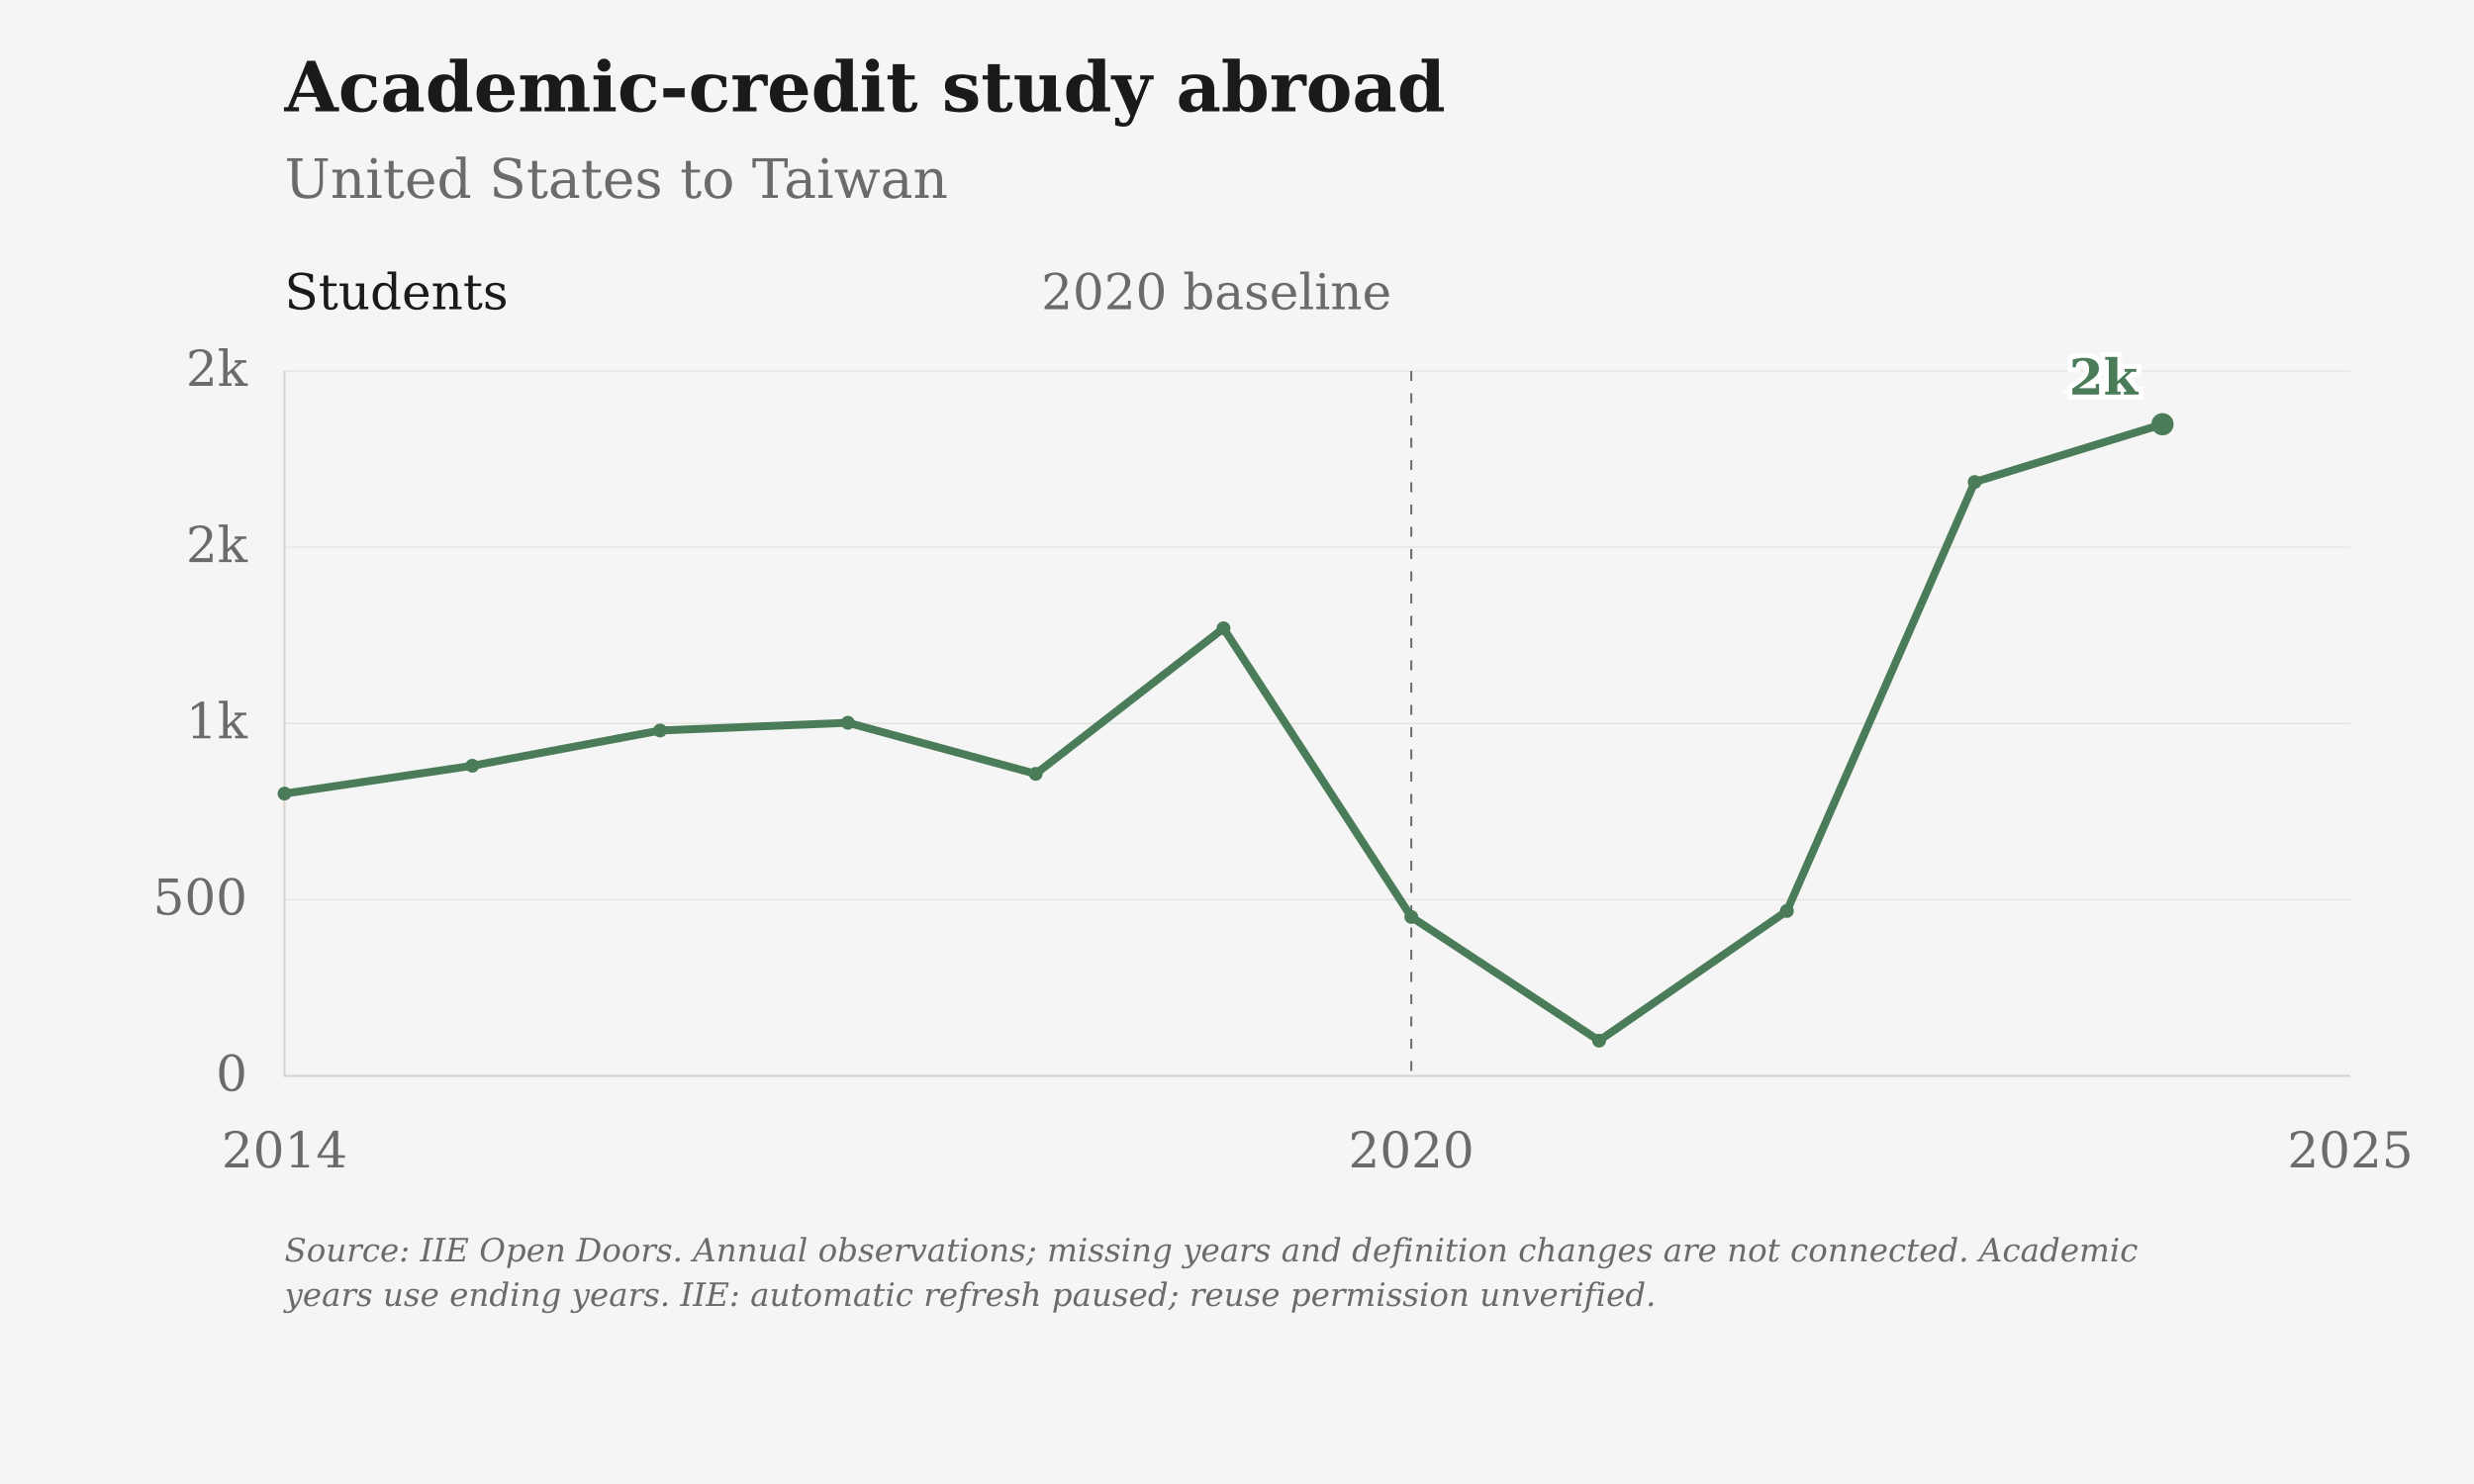
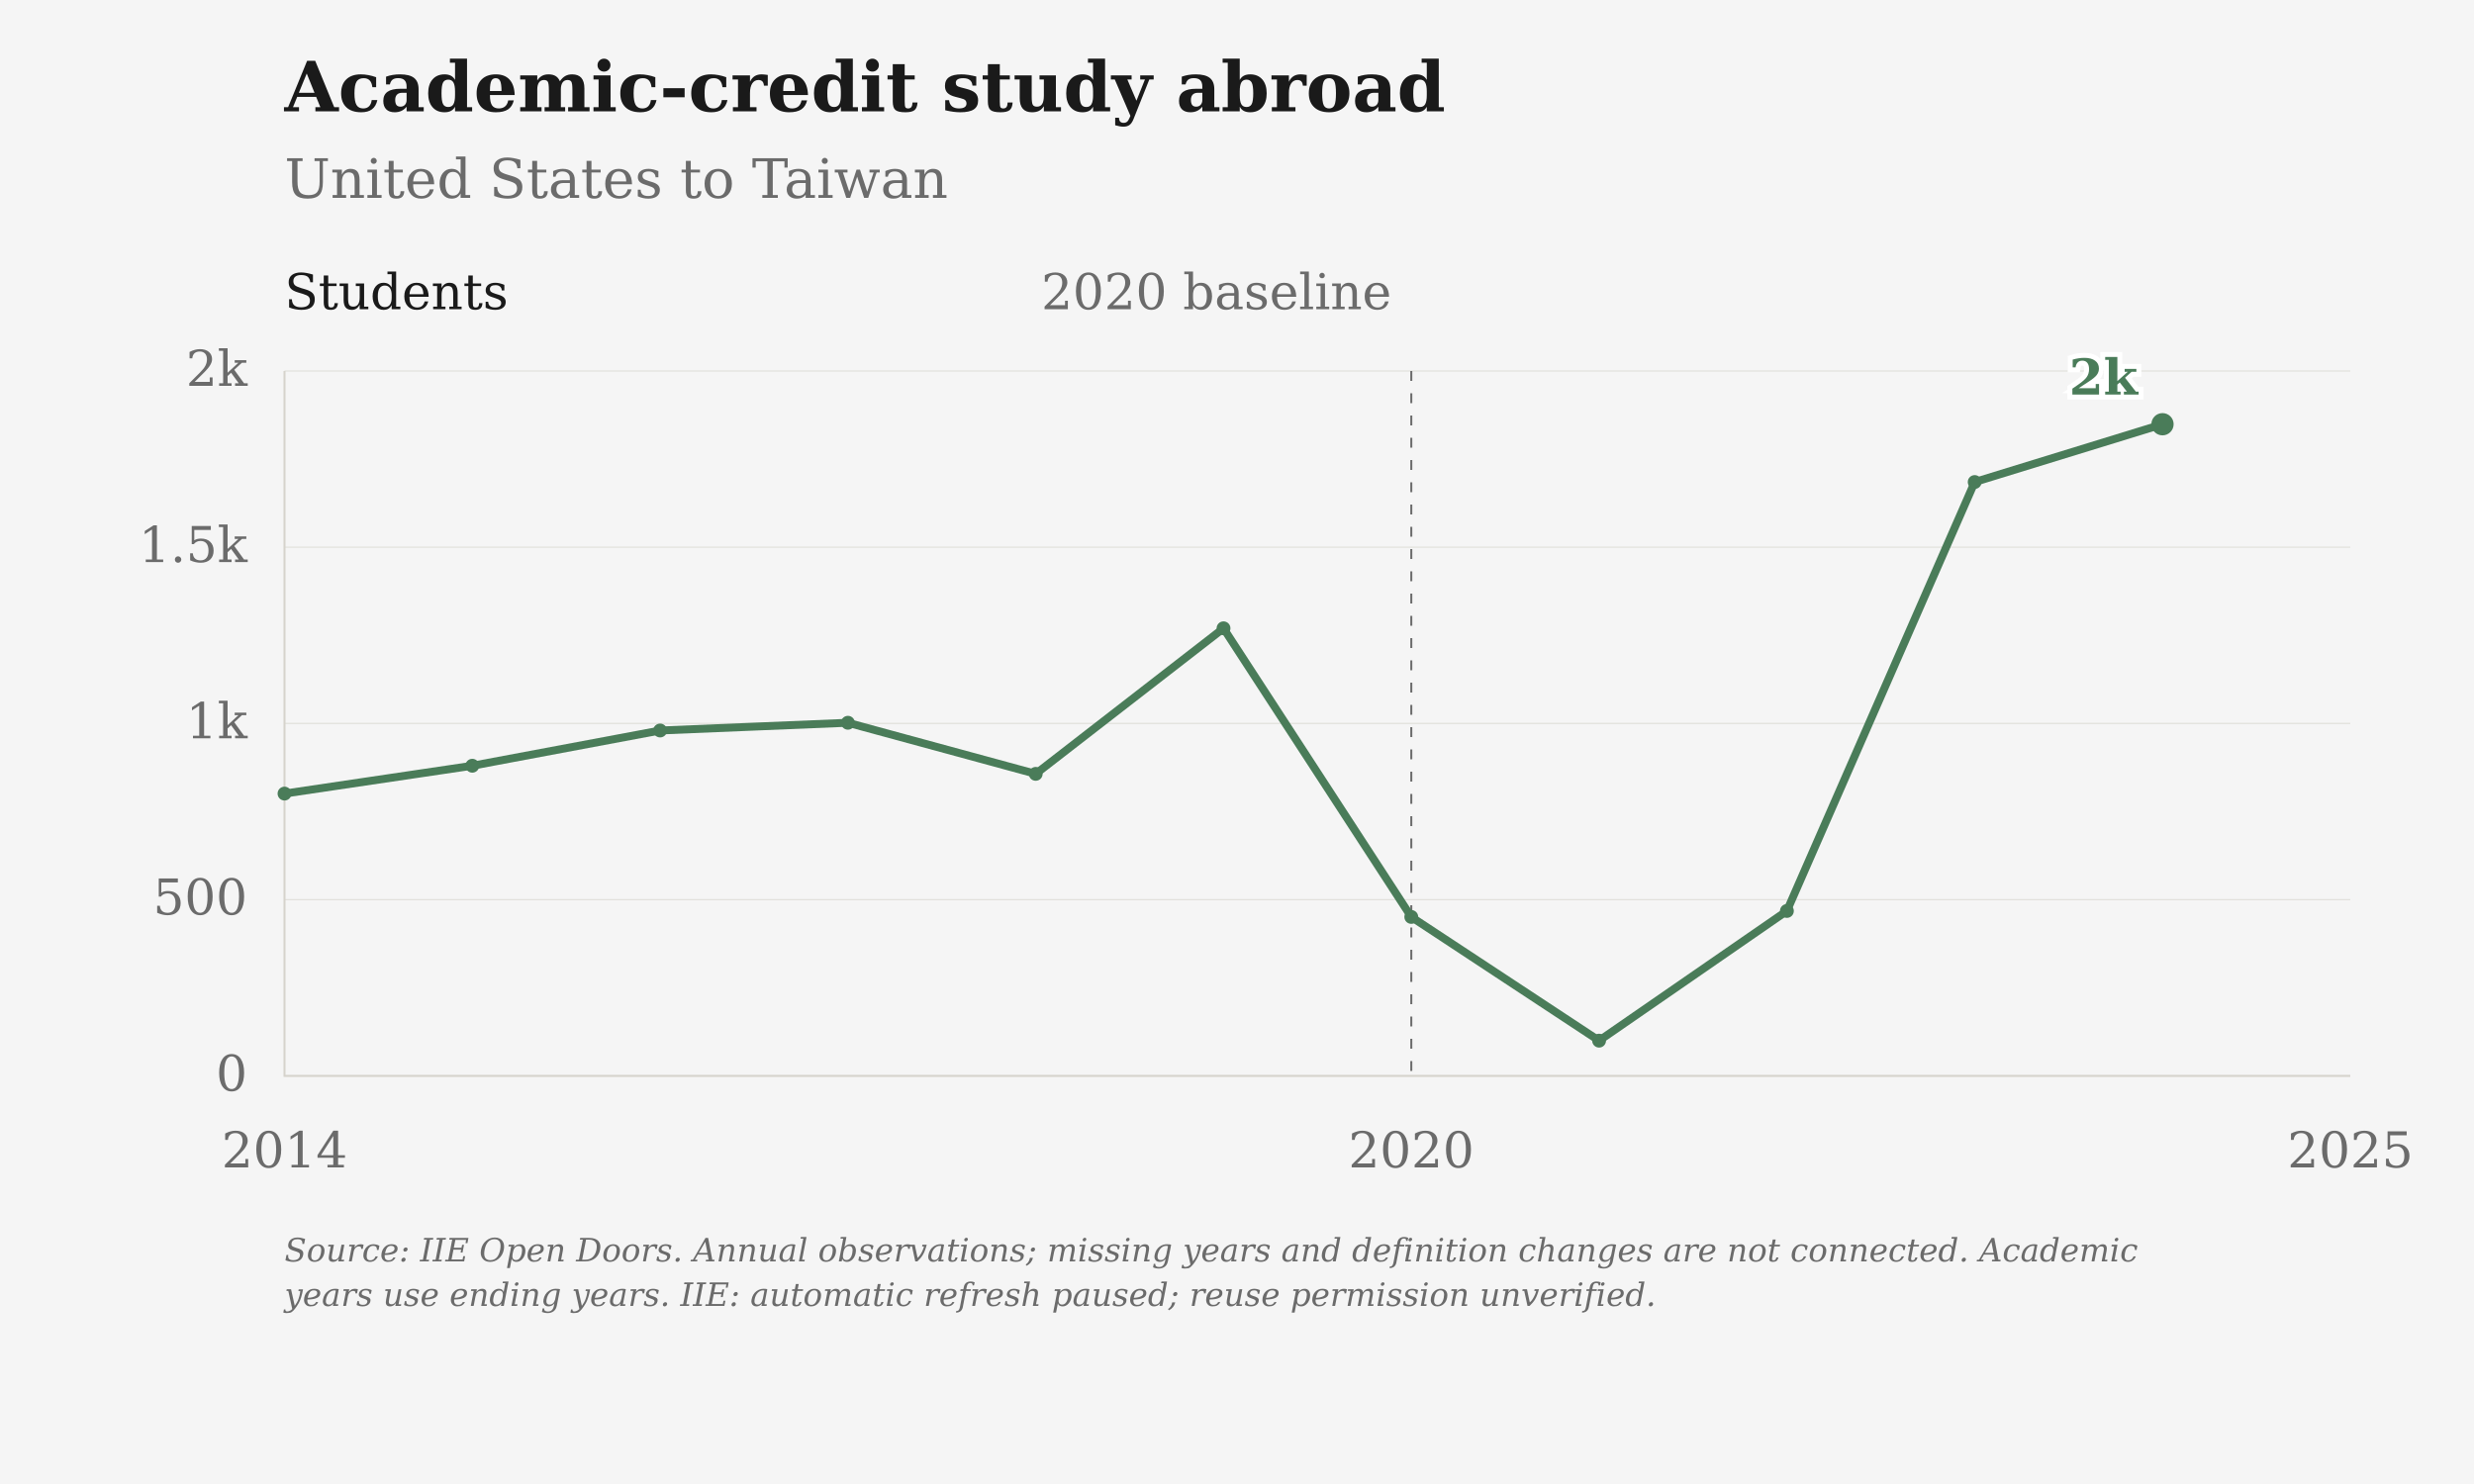
<svg xmlns="http://www.w3.org/2000/svg" viewBox="0 0 1000 600" role="img" aria-label="Academic-credit study abroad: United States to Taiwan">
  <rect class="chart-background" width="1000" height="600" fill="#F5F5F5" />
  <g font-family="DejaVu Serif, Georgia, 'Times New Roman', serif" font-size="20" fill="#6B6B6B">
    <text x="115" y="45" font-size="28" font-weight="bold" fill="#1A1A1A">Academic-credit study abroad</text>
    <text x="115" y="80" font-size="22">United States to Taiwan</text>
    <path d="M115 435.00H950" stroke="#D6D3CC" stroke-opacity="0.6" stroke-width="0.5" />
    <text x="100" y="441.00" text-anchor="end">0</text>
    <path d="M115 363.75H950" stroke="#D6D3CC" stroke-opacity="0.6" stroke-width="0.5" />
    <text x="100" y="369.75" text-anchor="end">500</text>
    <path d="M115 292.50H950" stroke="#D6D3CC" stroke-opacity="0.6" stroke-width="0.5" />
    <text x="100" y="298.50" text-anchor="end">1k</text>
    <path d="M115 221.25H950" stroke="#D6D3CC" stroke-opacity="0.6" stroke-width="0.5" />
-     <text x="100" y="227.25" text-anchor="end">2k</text>
+     <text x="100" y="227.25" text-anchor="end">1.5k</text>
    <path d="M115 150.00H950" stroke="#D6D3CC" stroke-opacity="0.6" stroke-width="0.5" />
    <text x="100" y="156.00" text-anchor="end">2k</text>
    <text x="115.00" y="472" text-anchor="middle">2014</text>
    <text x="570.45" y="472" text-anchor="middle">2020</text>
    <text x="950.00" y="472" text-anchor="middle">2025</text>
    <path d="M115 150V435H950" stroke="#D6D3CC" stroke-width="0.8" fill="none" />
    <path d="M570.45 150V435" stroke="#6B6B6B" stroke-width="0.8" stroke-dasharray="4 5" />
    <text x="562.45" y="125" text-anchor="end">2020 baseline</text>
    <text x="115" y="125" fill="#1A1A1A">Students</text>
-     <path class="data-line" d="M115.00,320.86 L190.91,309.60 L266.82,295.35 L342.73,292.22 L418.64,312.88 L494.55,254.03 L570.45,370.73 L646.36,420.75 L722.27,368.31 L798.18,194.89 L874.09,171.52" fill="none" stroke="#4A7C59" stroke-width="3.2" stroke-linejoin="round" />
-     <circle cx="115.00" cy="320.86" r="2.8" fill="#4A7C59" />
-     <circle cx="190.91" cy="309.60" r="2.8" fill="#4A7C59" />
-     <circle cx="266.82" cy="295.35" r="2.8" fill="#4A7C59" />
-     <circle cx="342.73" cy="292.22" r="2.8" fill="#4A7C59" />
-     <circle cx="418.64" cy="312.88" r="2.8" fill="#4A7C59" />
-     <circle cx="494.55" cy="254.03" r="2.8" fill="#4A7C59" />
-     <circle cx="570.45" cy="370.73" r="2.8" fill="#4A7C59" />
-     <circle cx="646.36" cy="420.75" r="2.8" fill="#4A7C59" />
-     <circle cx="722.27" cy="368.31" r="2.8" fill="#4A7C59" />
-     <circle cx="798.18" cy="194.89" r="2.8" fill="#4A7C59" />
-     <circle cx="874.09" cy="171.52" r="4.5" fill="#4A7C59" />
+     <path class="data-line" data-series-id="iie:USA:TWN:study_abroad" d="M115.00,320.86 L190.91,309.60 L266.82,295.35 L342.73,292.22 L418.64,312.88 L494.55,254.03 L570.45,370.73 L646.36,420.75 L722.27,368.31 L798.18,194.89 L874.09,171.52" fill="none" stroke="#4A7C59" stroke-width="3.2" stroke-linejoin="round" />
+     <circle data-series-id="iie:USA:TWN:study_abroad" data-year="2014" data-value="801" data-period="2013/14" data-reported-value="801" data-reported-unit="students" data-status="observed" cx="115.00" cy="320.86" r="2.8" fill="#4A7C59" />
+     <circle data-series-id="iie:USA:TWN:study_abroad" data-year="2015" data-value="880" data-period="2014/15" data-reported-value="880" data-reported-unit="students" data-status="observed" cx="190.91" cy="309.60" r="2.8" fill="#4A7C59" />
+     <circle data-series-id="iie:USA:TWN:study_abroad" data-year="2016" data-value="980" data-period="2015/16" data-reported-value="980" data-reported-unit="students" data-status="observed" cx="266.82" cy="295.35" r="2.8" fill="#4A7C59" />
+     <circle data-series-id="iie:USA:TWN:study_abroad" data-year="2017" data-value="1002" data-period="2016/17" data-reported-value="1002" data-reported-unit="students" data-status="observed" cx="342.73" cy="292.22" r="2.8" fill="#4A7C59" />
+     <circle data-series-id="iie:USA:TWN:study_abroad" data-year="2018" data-value="857" data-period="2017/18" data-reported-value="857" data-reported-unit="students" data-status="observed" cx="418.64" cy="312.88" r="2.8" fill="#4A7C59" />
+     <circle data-series-id="iie:USA:TWN:study_abroad" data-year="2019" data-value="1270" data-period="2018/19" data-reported-value="1270" data-reported-unit="students" data-status="observed" cx="494.55" cy="254.03" r="2.8" fill="#4A7C59" />
+     <circle data-series-id="iie:USA:TWN:study_abroad" data-year="2020" data-value="451" data-period="2019/20" data-reported-value="451" data-reported-unit="students" data-status="observed" cx="570.45" cy="370.73" r="2.8" fill="#4A7C59" />
+     <circle data-series-id="iie:USA:TWN:study_abroad" data-year="2021" data-value="100" data-period="2020/21" data-reported-value="100" data-reported-unit="students" data-status="observed" cx="646.36" cy="420.75" r="2.8" fill="#4A7C59" />
+     <circle data-series-id="iie:USA:TWN:study_abroad" data-year="2022" data-value="468" data-period="2021/22" data-reported-value="468" data-reported-unit="students" data-status="observed" cx="722.27" cy="368.31" r="2.8" fill="#4A7C59" />
+     <circle data-series-id="iie:USA:TWN:study_abroad" data-year="2023" data-value="1685" data-period="2022/23" data-reported-value="1685" data-reported-unit="students" data-status="observed" cx="798.18" cy="194.89" r="2.8" fill="#4A7C59" />
+     <circle data-series-id="iie:USA:TWN:study_abroad" data-year="2024" data-value="1849" data-period="2023/24" data-reported-value="1849" data-reported-unit="students" data-status="observed" cx="874.09" cy="171.52" r="4.5" fill="#4A7C59" />
    <text class="end-label" x="864.09" y="159.52" text-anchor="end" font-size="20" font-weight="bold" fill="#4A7C59" stroke="#FFFFFF" stroke-width="4" paint-order="stroke">2k</text>
    <text class="figure-source" x="115" y="510" font-size="13" font-style="italic">Source: IIE Open Doors. Annual observations; missing years and definition changes are not connected. Academic</text>
    <text class="figure-source" x="115" y="528" font-size="13" font-style="italic">years use ending years. IIE: automatic refresh paused; reuse permission unverified.</text>
  </g>
</svg>
